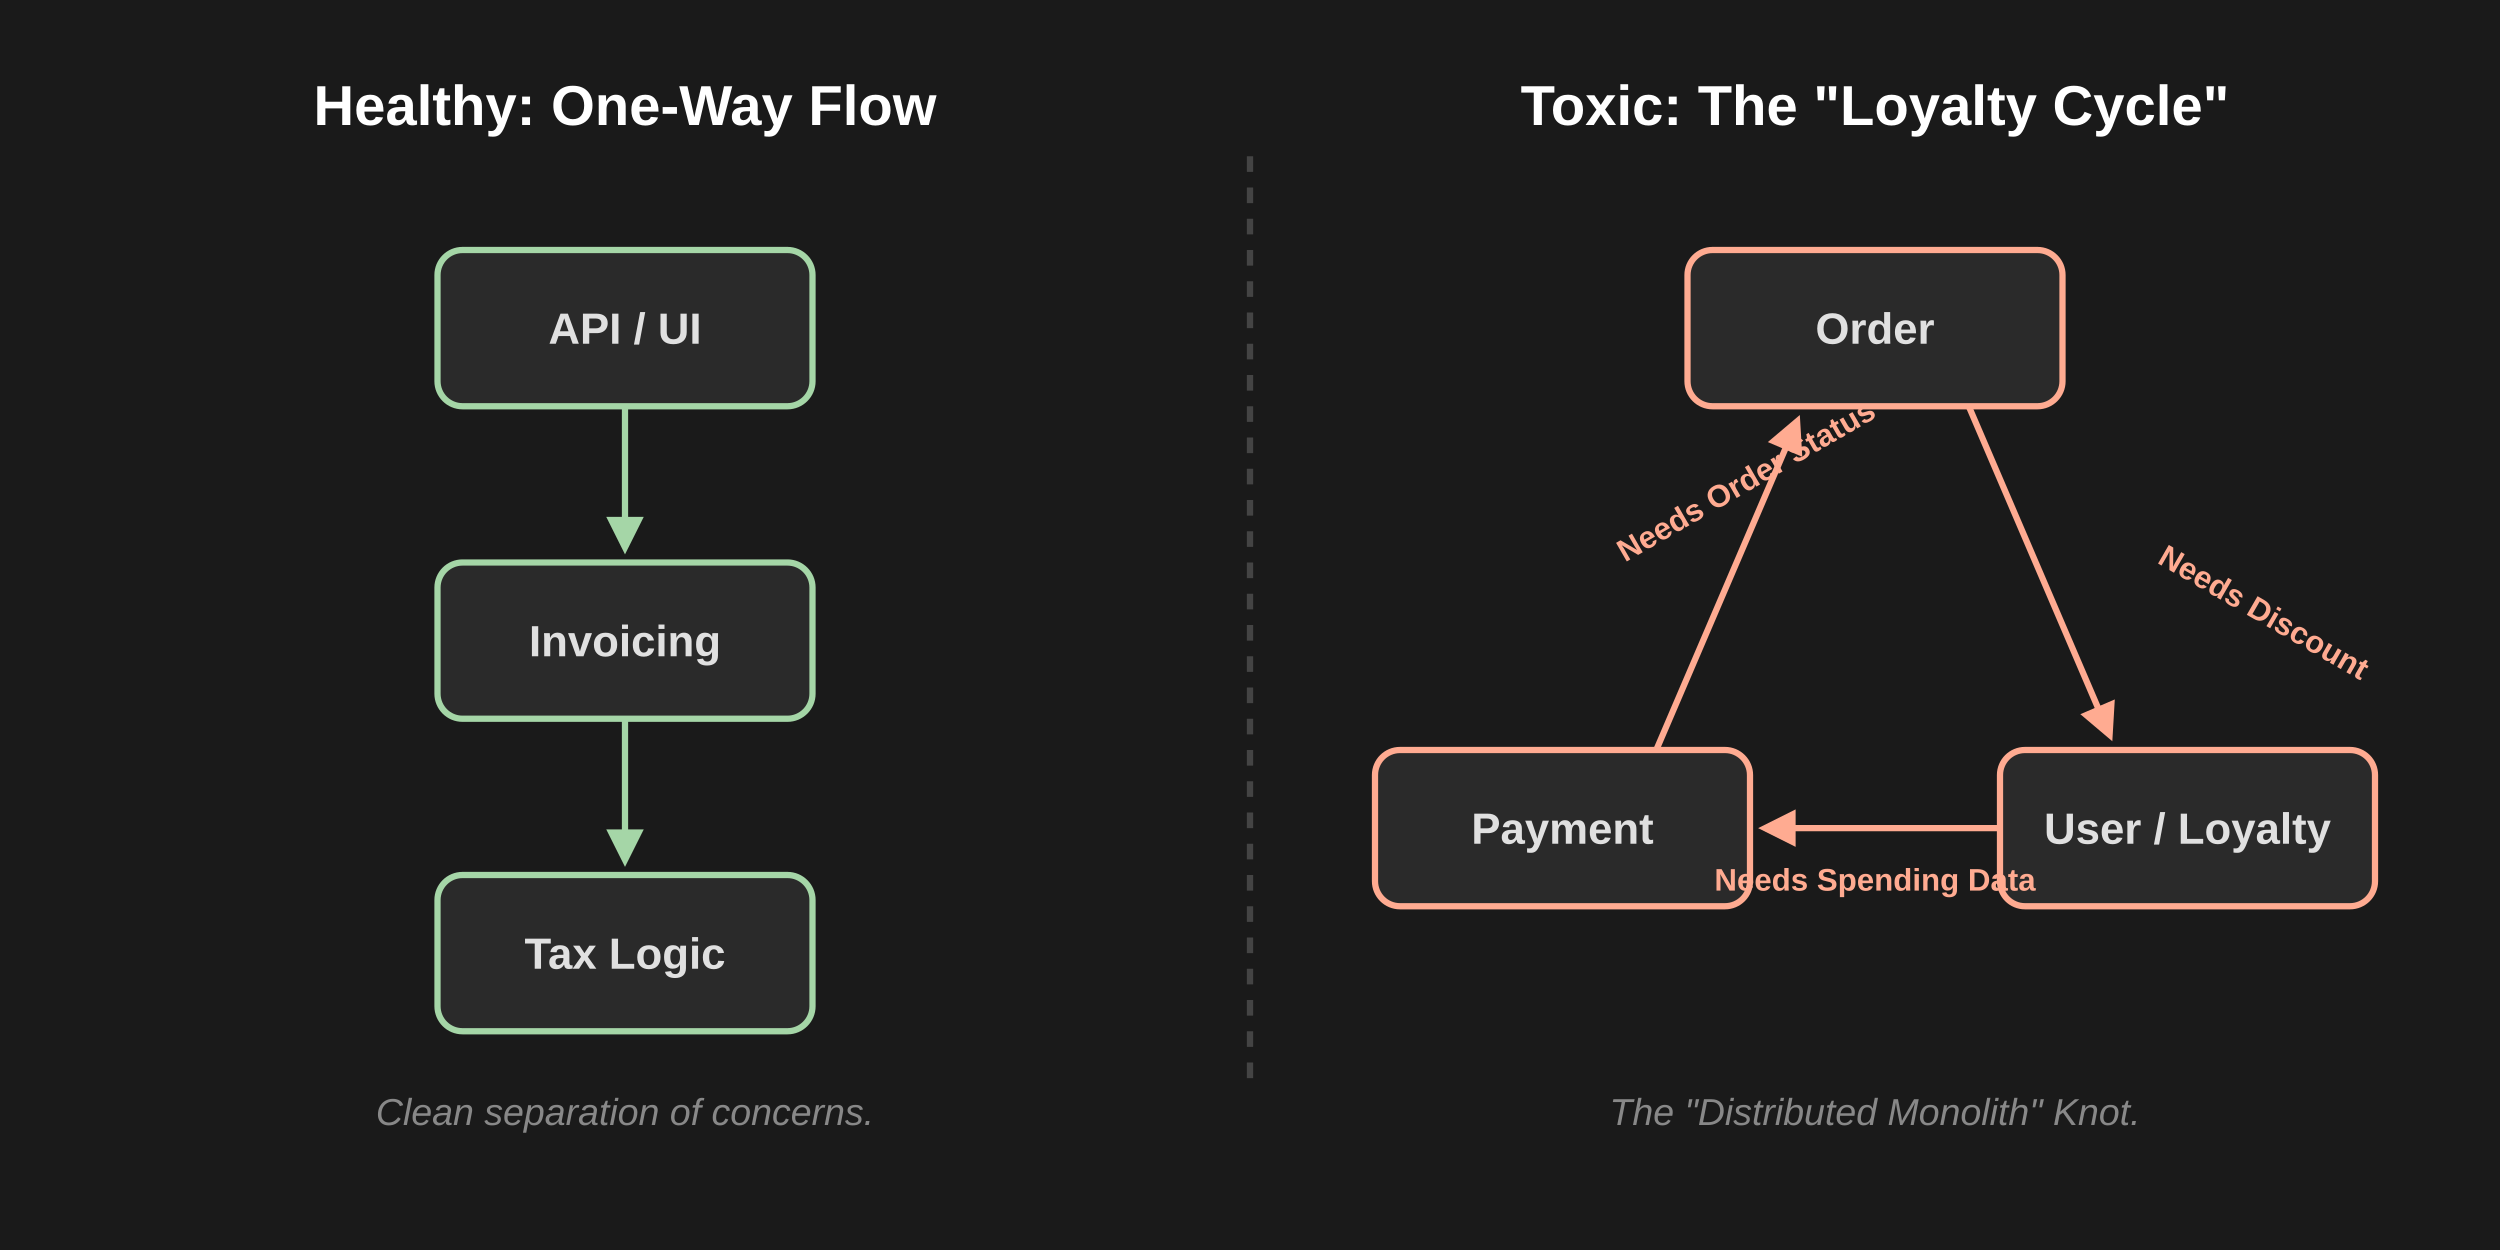
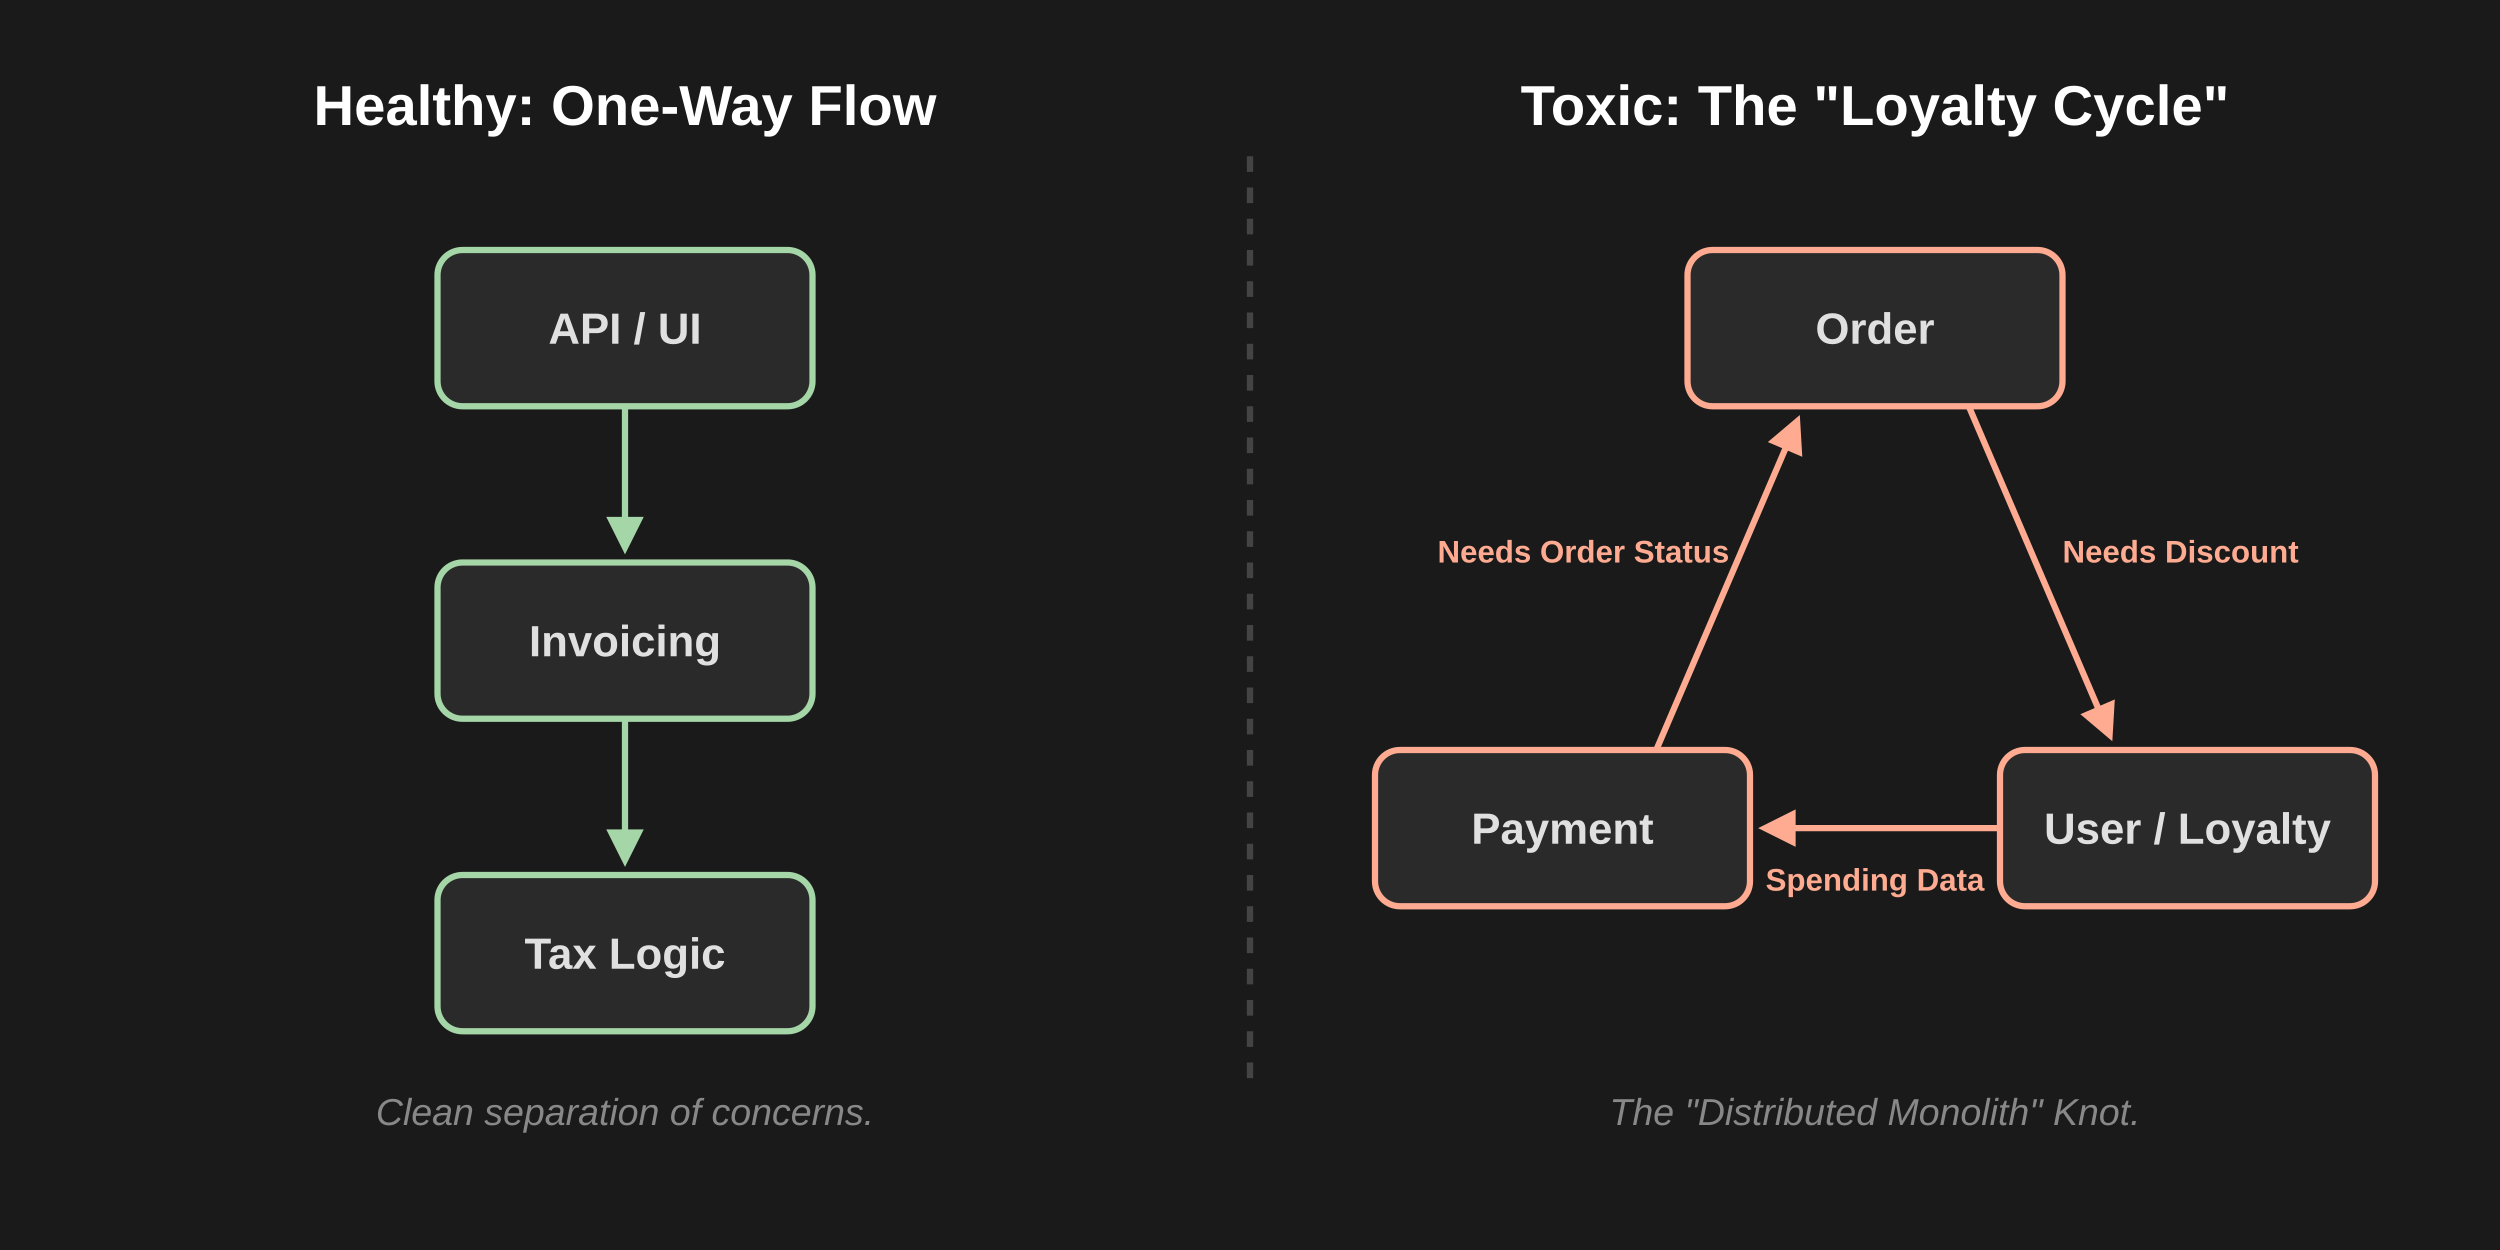
<svg xmlns="http://www.w3.org/2000/svg" width="800" height="400" viewBox="0 0 800 400" font-family="Arial, sans-serif">
  <style>
        .bg { fill: #1a1a1a; }
        .box-healthy { fill: #2a2a2a; stroke: #A5D6A7; stroke-width: 2; rx: 8; }
        .box-cycle { fill: #2a2a2a; stroke: #FFAB91; stroke-width: 2; rx: 8; }
        .text-label { fill: #e0e0e0; font-size: 14px; font-weight: bold; text-anchor: middle; }
        .text-title { fill: #fff; font-size: 18px; font-weight: bold; text-anchor: middle; }
        .text-desc { fill: #888; font-size: 12px; text-anchor: middle; font-style: italic; }
        .arrow-healthy { stroke: #A5D6A7; stroke-width: 2; fill: none; marker-end: url(#arrow-h); }
        .arrow-cycle { stroke: #FFAB91; stroke-width: 2; fill: none; marker-end: url(#arrow-c); }
    </style>
  <defs>
    <marker id="arrow-h" viewBox="0 0 10 10" refX="8" refY="5" markerWidth="6" markerHeight="6" orient="auto-start-reverse">
      <path d="M 0 0 L 10 5 L 0 10 z" fill="#A5D6A7" />
    </marker>
    <marker id="arrow-c" viewBox="0 0 10 10" refX="8" refY="5" markerWidth="6" markerHeight="6" orient="auto-start-reverse">
      <path d="M 0 0 L 10 5 L 0 10 z" fill="#FFAB91" />
    </marker>
  </defs>
  <rect width="100%" height="100%" class="bg" />
  <g transform="translate(0, 0)">
    <text class="text-title" x="200" y="40">Healthy: One-Way Flow</text>
    <g transform="translate(140, 80)">
      <rect class="box-healthy" width="120" height="50" />
      <text class="text-label" x="60" y="30">API / UI</text>
    </g>
    <g transform="translate(140, 180)">
      <rect class="box-healthy" width="120" height="50" />
      <text class="text-label" x="60" y="30">Invoicing</text>
    </g>
    <g transform="translate(140, 280)">
      <rect class="box-healthy" width="120" height="50" />
      <text class="text-label" x="60" y="30">Tax Logic</text>
    </g>
    <path class="arrow-healthy" d="M 200 130 L 200 175" />
    <path class="arrow-healthy" d="M 200 230 L 200 275" />
    <text class="text-desc" x="200" y="360">Clean separation of concerns.</text>
  </g>
  <line x1="400" y1="50" x2="400" y2="350" stroke="#444" stroke-width="2" stroke-dasharray="5" />
  <g transform="translate(400, 0)">
    <text class="text-title" x="200" y="40">Toxic: The "Loyalty Cycle"</text>
    <g transform="translate(140, 80)">
      <rect class="box-cycle" width="120" height="50" />
      <text class="text-label" x="60" y="30">Order</text>
    </g>
    <g transform="translate(40, 240)">
      <rect class="box-cycle" width="120" height="50" />
      <text class="text-label" x="60" y="30">Payment</text>
    </g>
    <g transform="translate(240, 240)">
      <rect class="box-cycle" width="120" height="50" />
      <text class="text-label" x="60" y="30">User / Loyalty</text>
    </g>
    <path class="arrow-cycle" d="M 230 130 L 275 235" />
-     <text x="290" y="180" fill="#FFAB91" font-size="10" font-weight="bold" transform="rotate(30, 290, 180)">Needs Discount</text>
+     <text x="260" y="180" fill="#FFAB91" font-size="10" font-weight="bold">Needs Discount</text>
    <path class="arrow-cycle" d="M 240 265 L 165 265" />
-     <text x="200" y="285" fill="#FFAB91" font-size="10" font-weight="bold" text-anchor="middle">Needs Spending Data</text>
+     <text x="200" y="285" fill="#FFAB91" font-size="10" font-weight="bold" text-anchor="middle">Spending Data</text>
    <path class="arrow-cycle" d="M 130 240 L 175 135" />
-     <text x="120" y="180" fill="#FFAB91" font-size="10" font-weight="bold" transform="rotate(-30, 120, 180)">Needs Order Status</text>
+     <text x="60" y="180" fill="#FFAB91" font-size="10" font-weight="bold">Needs Order Status</text>
    <text class="text-desc" x="200" y="360">The "Distributed Monolith" Knot.</text>
  </g>
</svg>
